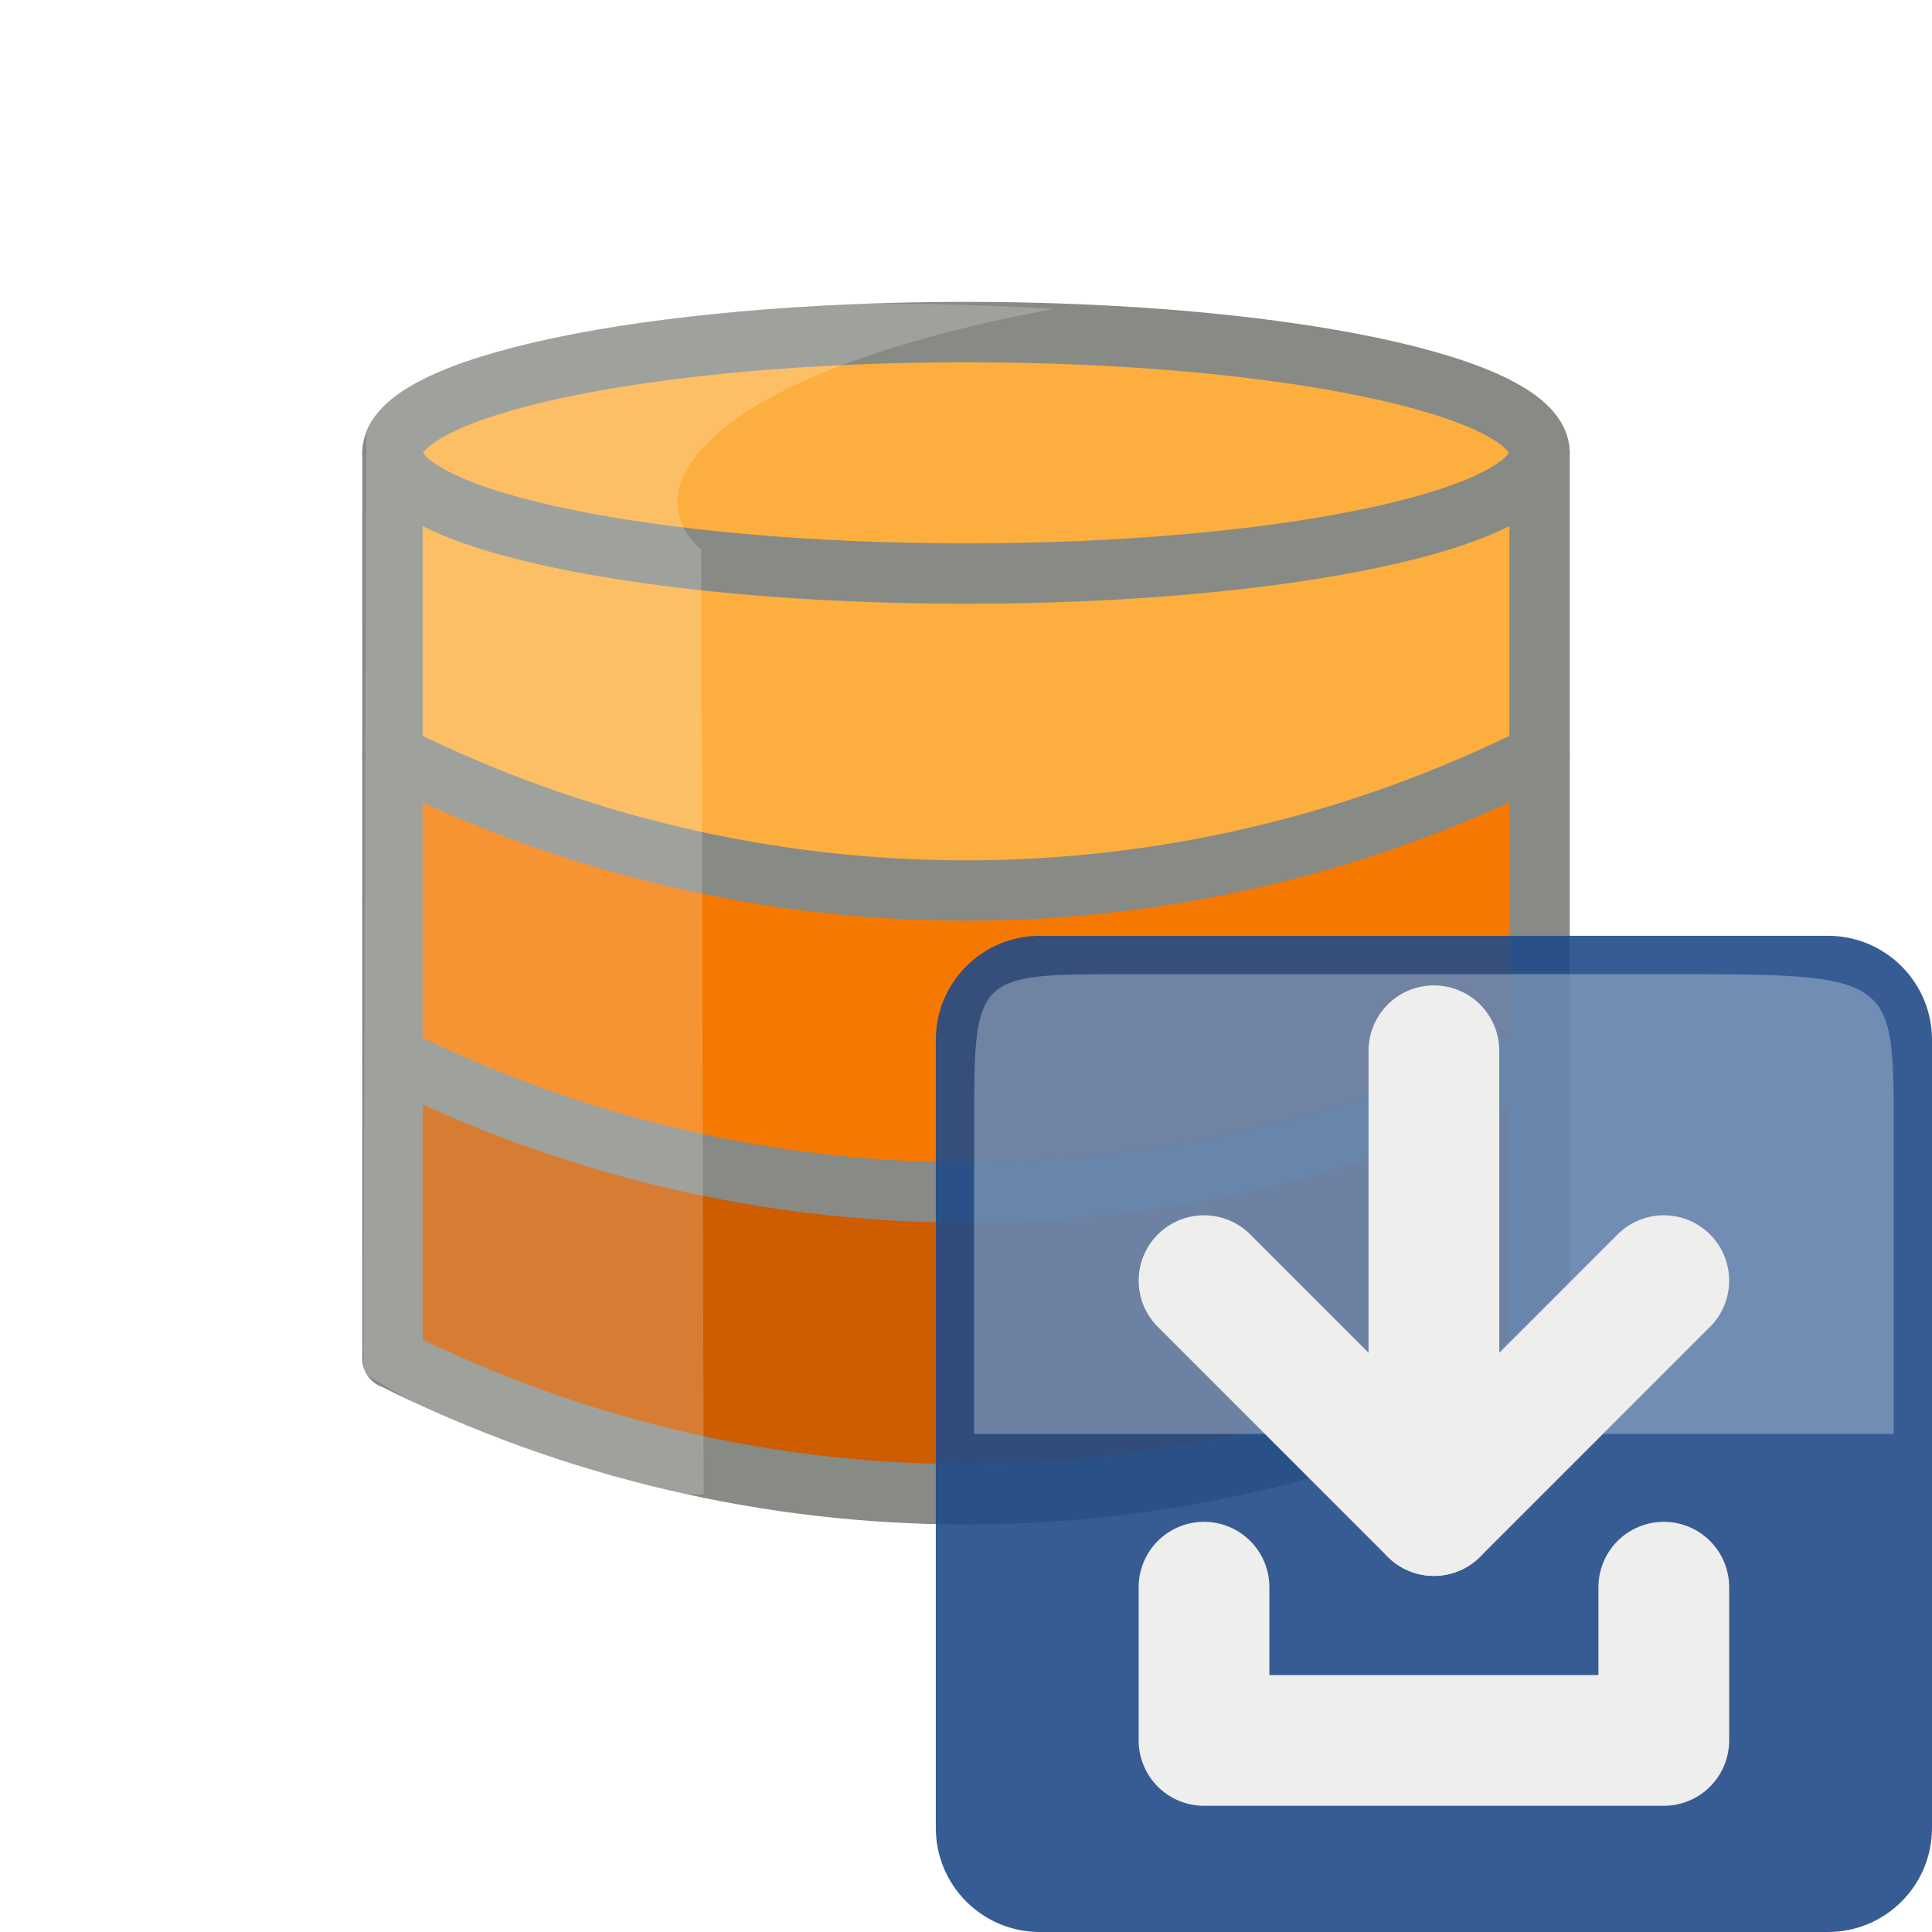
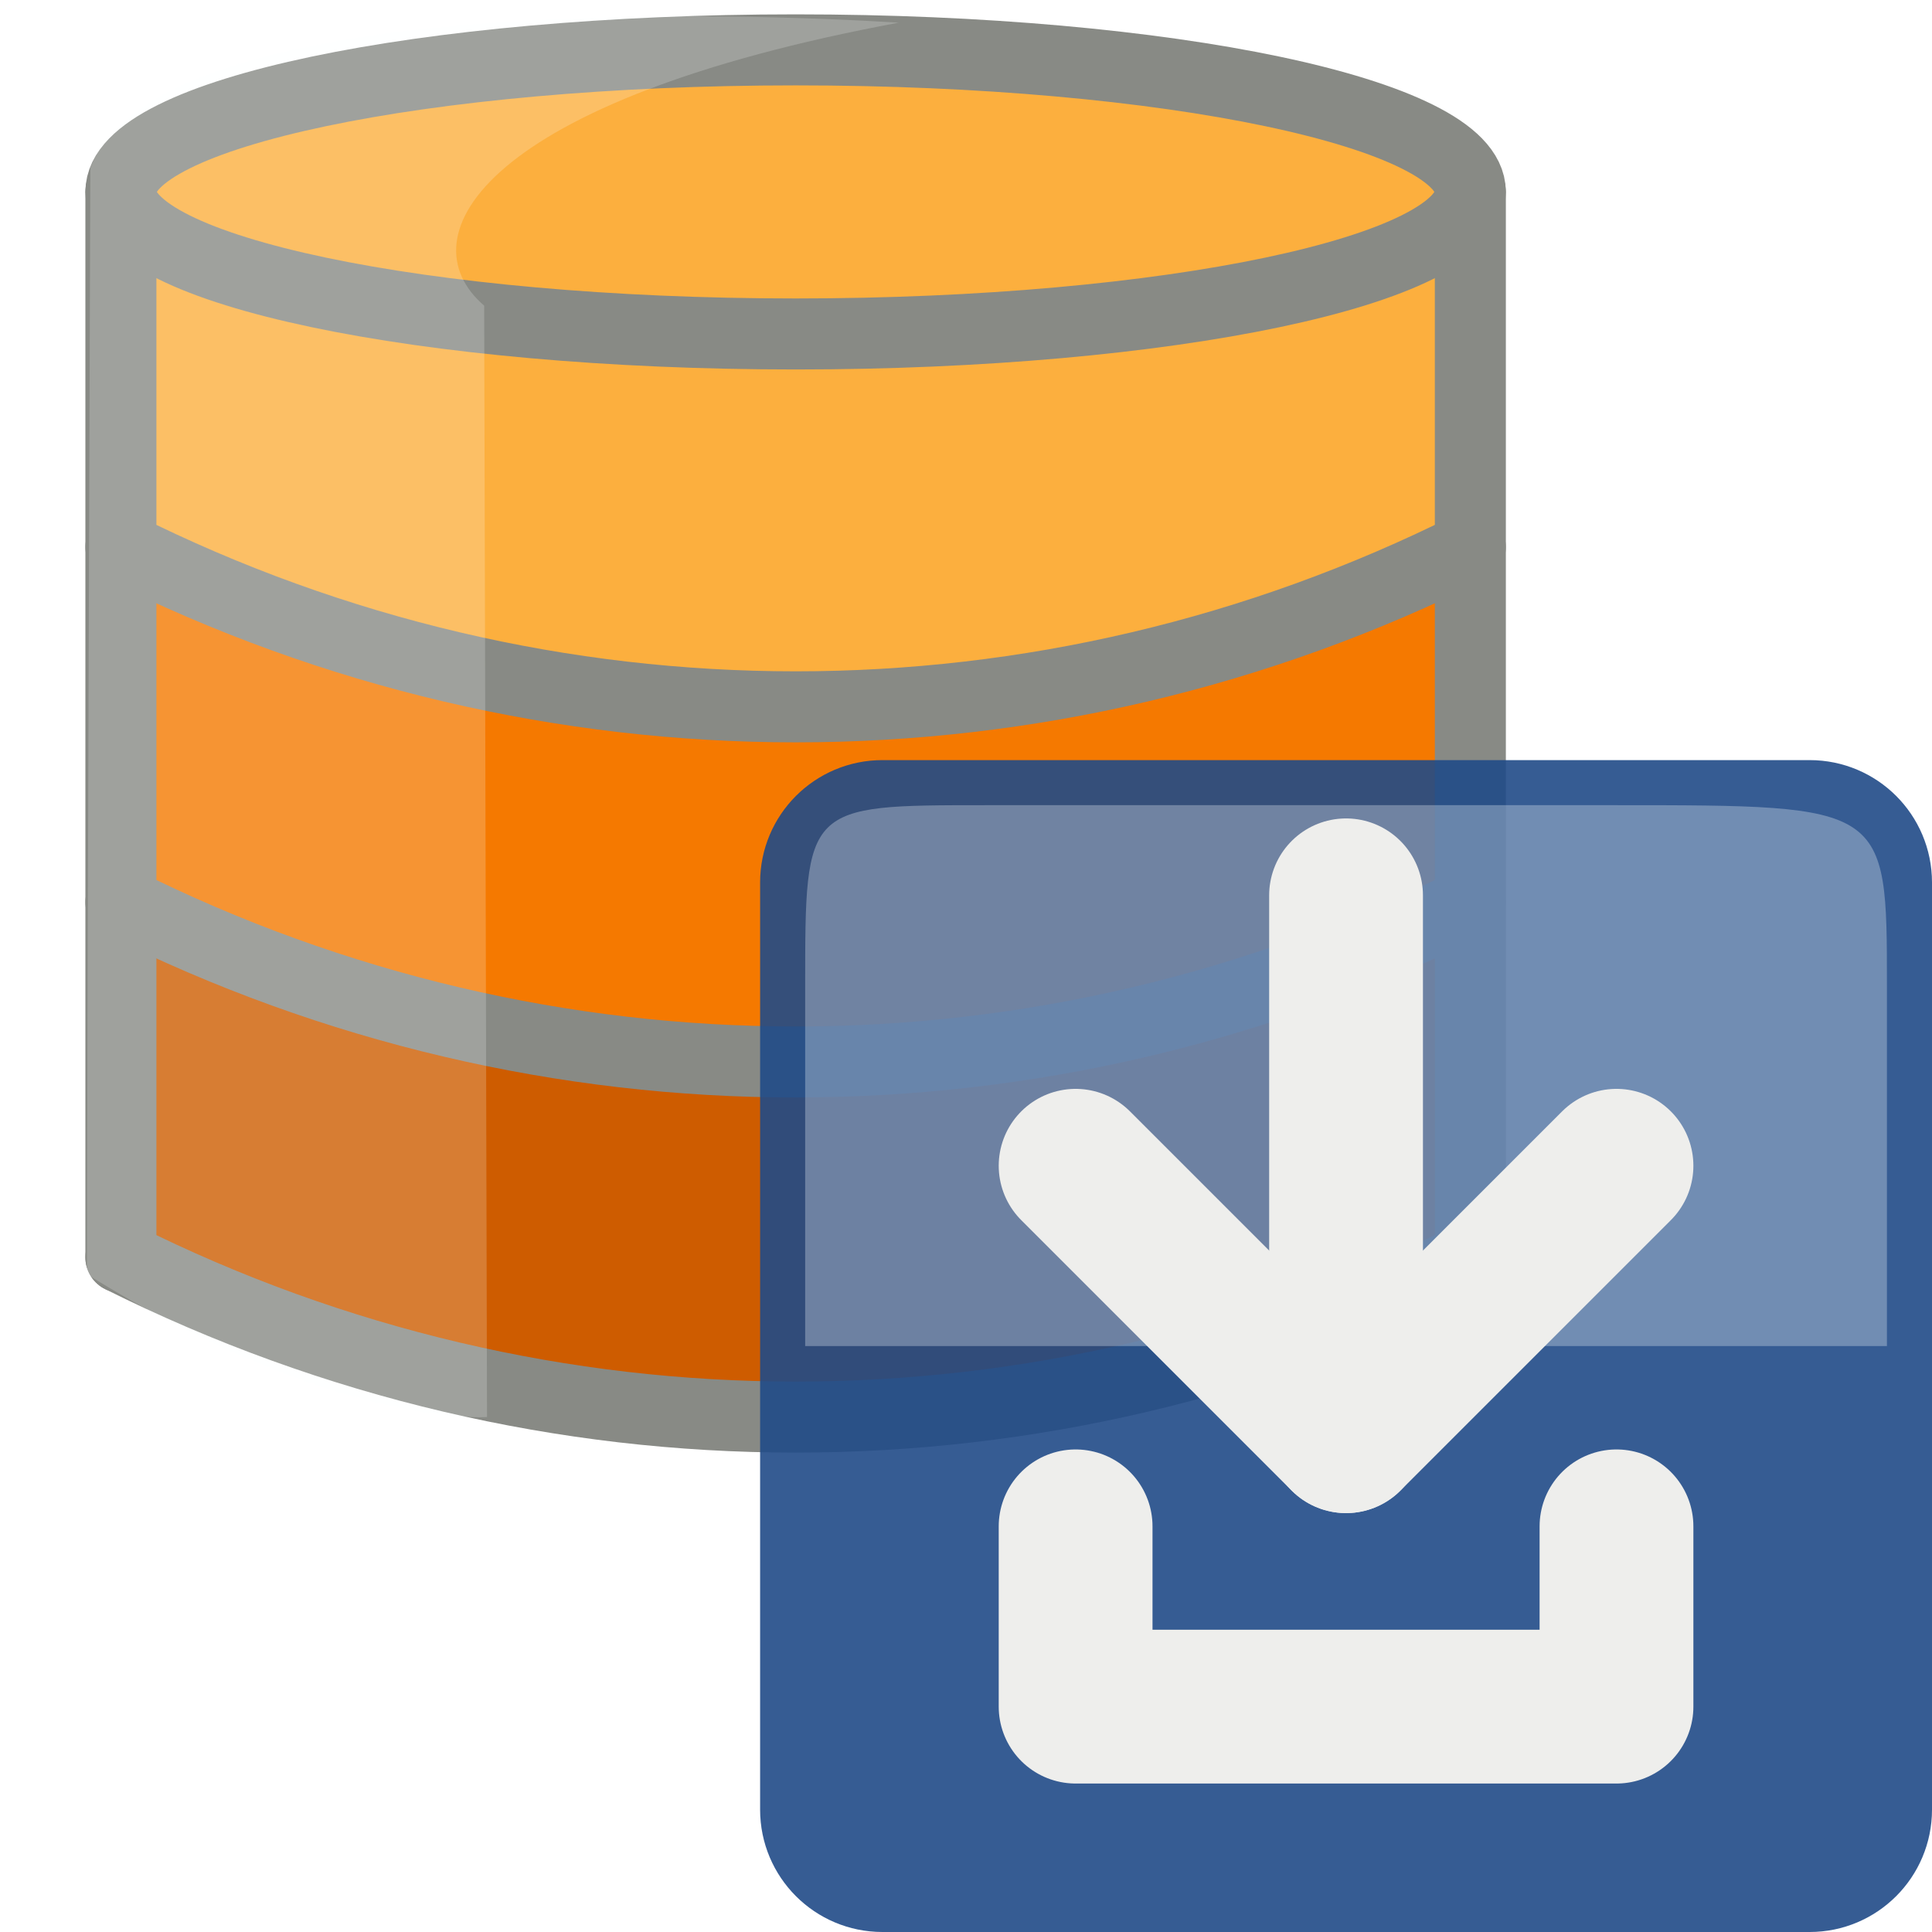
<svg xmlns="http://www.w3.org/2000/svg" version="1.1" width="32" height="32" id="svg5692">
  <defs id="defs5694">
    </defs>
-   <g id="layer2" style="display:inline">
-     <path d="m 6.5,17.5 c 6.812,2.891 15.515,2.376 19,0 l 0,5 -10,2 -9,-2 0,-5 z" id="path14788" style="color:#000000;fill:#ce5c00;fill-opacity:1;fill-rule:nonzero;stroke:none;stroke-width:1;marker:none;visibility:visible;display:inline;overflow:visible;enable-background:accumulate" />
-     <path d="m 6.5,7.5 c 6.812,2.891 15.515,2.376 19,0 l 0,5 -10,2 -9,-2 0,-5 z" id="path3121" style="color:#000000;fill:#fcaf3e;fill-opacity:1;fill-rule:nonzero;stroke:none;stroke-width:1;marker:none;visibility:visible;display:inline;overflow:visible;enable-background:accumulate" />
-     <path d="m 25.5,7.5 a 9.5,2 0 1 1 -19,0 9.5,2 0 1 1 19,0 z" id="path14757" style="color:#000000;fill:#fcaf3e;fill-opacity:1;fill-rule:nonzero;stroke:#888a85;stroke-width:1;stroke-linecap:square;stroke-linejoin:round;stroke-miterlimit:4;stroke-opacity:1;stroke-dasharray:none;stroke-dashoffset:0;marker:none;visibility:visible;display:inline;overflow:visible;enable-background:accumulate" />
-     <path d="m 6.5,12.5 c 6.812,2.891 15.515,2.376 19,0 l 0,5 -10,1 -9,-1 0,-5 z" id="path3119" style="color:#000000;fill:#f57900;fill-opacity:1;fill-rule:nonzero;stroke:none;stroke-width:1;marker:none;visibility:visible;display:inline;overflow:visible;enable-background:accumulate" />
-     <path d="m 6.5,7.5 0,15" id="path14767" style="color:#000000;fill:#729fcf;fill-opacity:0.784;fill-rule:nonzero;stroke:#888a85;stroke-width:1;stroke-linecap:round;stroke-linejoin:round;stroke-miterlimit:4;stroke-opacity:1;stroke-dasharray:none;stroke-dashoffset:0;marker:none;visibility:visible;display:inline;overflow:visible;enable-background:accumulate" />
-     <path d="m 25.5,7.5 0,15" id="path14786" style="color:#000000;fill:#729fcf;fill-opacity:0.784;fill-rule:nonzero;stroke:#888a85;stroke-width:1;stroke-linecap:round;stroke-linejoin:round;stroke-miterlimit:4;stroke-opacity:1;stroke-dasharray:none;stroke-dashoffset:0;marker:none;visibility:visible;display:inline;overflow:visible;enable-background:accumulate" />
+   <g id="layer2" style="display:inline" transform="matrix(1.17638,0,0,1.17638,-5.644147,-5.644147)">
+     <path d="m 6.5,17.5 c 6.812,2.891 15.515,2.376 19,0 v 5 l -10,2 -9,-2 z" id="path14788" style="color:#000000;display:inline;overflow:visible;visibility:visible;fill:#ce5c00;fill-opacity:1;fill-rule:nonzero;stroke:none;stroke-width:1;marker:none;enable-background:accumulate" />
+     <path d="m 6.5,7.5 c 6.812,2.891 15.515,2.376 19,0 v 5 l -10,2 -9,-2 z" id="path3121" style="color:#000000;display:inline;overflow:visible;visibility:visible;fill:#fcaf3e;fill-opacity:1;fill-rule:nonzero;stroke:none;stroke-width:1;marker:none;enable-background:accumulate" />
+     <path d="m 25.5,7.5 a 9.5,2 0 1 1 -19,0 9.5,2 0 1 1 19,0 z" id="path14757" style="color:#000000;display:inline;overflow:visible;visibility:visible;fill:#fcaf3e;fill-opacity:1;fill-rule:nonzero;stroke:#888a85;stroke-width:1;stroke-linecap:square;stroke-linejoin:round;stroke-miterlimit:4;stroke-dasharray:none;stroke-dashoffset:0;stroke-opacity:1;marker:none;enable-background:accumulate" />
+     <path d="m 6.5,12.5 c 6.812,2.891 15.515,2.376 19,0 v 5 l -10,1 -9,-1 z" id="path3119" style="color:#000000;display:inline;overflow:visible;visibility:visible;fill:#f57900;fill-opacity:1;fill-rule:nonzero;stroke:none;stroke-width:1;marker:none;enable-background:accumulate" />
+     <path d="m 6.5,7.5 v 15" id="path14767" style="color:#000000;display:inline;overflow:visible;visibility:visible;fill:#729fcf;fill-opacity:0.784;fill-rule:nonzero;stroke:#888a85;stroke-width:1;stroke-linecap:round;stroke-linejoin:round;stroke-miterlimit:4;stroke-dasharray:none;stroke-dashoffset:0;stroke-opacity:1;marker:none;enable-background:accumulate" />
+     <path d="m 25.5,7.5 v 15" id="path14786" style="color:#000000;display:inline;overflow:visible;visibility:visible;fill:#729fcf;fill-opacity:0.784;fill-rule:nonzero;stroke:#888a85;stroke-width:1;stroke-linecap:round;stroke-linejoin:round;stroke-miterlimit:4;stroke-dasharray:none;stroke-dashoffset:0;stroke-opacity:1;marker:none;enable-background:accumulate" />
    <path d="m 6.5,12.5 c 6,3 13,3 19,0" id="path14836" style="fill:#fcaf3e;stroke:#888a85;stroke-width:1px;stroke-linecap:round;stroke-linejoin:round;stroke-opacity:1" />
    <path d="m 6.5,17.5 c 6,3 13,3 19,0" id="path14838" style="fill:#f57900;stroke:#888a85;stroke-width:1px;stroke-linecap:round;stroke-linejoin:round;stroke-opacity:1" />
    <path d="m 6.5,22.5 c 6,3 13,3 19,0" id="path14840" style="fill:#ce5c00;stroke:#888a85;stroke-width:1px;stroke-linecap:round;stroke-linejoin:round;stroke-opacity:1" />
-     <path d="m 6.07,7.165 c 0,0 -0.048,13.574 -0.048,15.574 3.525,2.182 5.633,2.01 5.633,2.01 L 11.615,9.102 C 10.476,8.121 11.62,6.2 17.452,5.117 15.41,4.992 7.01,4.64 6.07,7.165 z" id="path13973-2" style="opacity:0.2;fill:#fcffff;fill-rule:evenodd;stroke:none;display:inline" />
+     <path d="m 6.07,7.165 c 0,0 -0.048,13.574 -0.048,15.574 3.525,2.182 5.633,2.01 5.633,2.01 L 11.615,9.102 C 10.476,8.121 11.62,6.2 17.452,5.117 15.41,4.992 7.01,4.64 6.07,7.165 Z" id="path13973-2" style="display:inline;opacity:0.2;fill:#fcffff;fill-rule:evenodd;stroke:none" />
  </g>
-   <g id="layer1" style="display:inline" transform="matrix(1.269231,0,0,1.269231,-8.615385,-8.615385)">
-     <text x="-2.059" y="13.782" id="text14718" xml:space="preserve" style="font-size:14px;font-style:normal;font-weight:normal;line-height:125%;letter-spacing:0px;word-spacing:0px;fill:#000000;fill-opacity:1;stroke:none;font-family:Sans">
-       <tspan x="-2.059" y="13.782" id="tspan14720" />
+   <g id="layer1" style="display:inline" transform="matrix(1.493097,0,0,1.493097,-15.77911,-15.77911)">
+     <text x="-2.059" y="13.782" id="text14718" xml:space="preserve" style="font-style:normal;font-weight:normal;font-size:14px;line-height:0%;font-family:sans-serif;letter-spacing:0px;word-spacing:0px;fill:#000000;fill-opacity:1;stroke:none">
+       <tspan x="-2.059" y="13.782" id="tspan14720" style="font-family:sans-serif" />
    </text>
-     <rect width="12" height="12" rx="0.857" ry="0.857" x="19.5" y="19.5" id="rect15022-0" style="opacity:0.9;color:#000000;fill:#204a87;fill-opacity:1;fill-rule:nonzero;stroke:#204a87;stroke-width:1;stroke-linecap:square;stroke-linejoin:round;stroke-miterlimit:4;stroke-opacity:1;stroke-dasharray:none;stroke-dashoffset:0;marker:none;visibility:visible;display:inline;overflow:visible;enable-background:accumulate" />
-     <path d="m 19.5,25.5 12,0 0,-4 c 0,-2 0,-2 -3,-2 -0.698,0 -6.072,0 -7,0 -2,0 -2,0 -2,2 0,1 0,2 0,4 z" id="path15024-9" style="opacity:0.3;fill:#fcffff;fill-rule:evenodd;stroke:none;display:inline;enable-background:new" />
-     <path d="m 22.5,27.5 0,2 6,0 0,-2" id="path15026-6" style="fill:none;stroke:#eeeeec;stroke-width:1.706;stroke-linecap:round;stroke-linejoin:round;stroke-miterlimit:4;stroke-opacity:1;stroke-dasharray:none" />
-     <path d="m 25.5,25.5 0,-5" id="path15031-3" style="fill:#5c3566;stroke:#eeeeec;stroke-width:1.706;stroke-linecap:round;stroke-linejoin:miter;stroke-miterlimit:4;stroke-opacity:1;stroke-dasharray:none" />
-     <path d="m 25.5,26.5 -3,-3" id="path15033-4" style="fill:#5c3566;stroke:#eeeeec;stroke-width:1.706;stroke-linecap:round;stroke-linejoin:miter;stroke-miterlimit:4;stroke-opacity:1;stroke-dasharray:none" />
-     <path d="m 25.5,26.5 3,-3" id="path15035-1" style="fill:#5c3566;stroke:#eeeeec;stroke-width:1.706;stroke-linecap:round;stroke-linejoin:miter;stroke-miterlimit:4;stroke-opacity:1;stroke-dasharray:none" />
+     <rect width="12" height="12" rx="0.857" ry="0.857" x="19.5" y="19.5" id="rect15022-0" style="color:#000000;display:inline;overflow:visible;visibility:visible;opacity:0.9;fill:#204a87;fill-opacity:1;fill-rule:nonzero;stroke:#204a87;stroke-width:1;stroke-linecap:square;stroke-linejoin:round;stroke-miterlimit:4;stroke-dasharray:none;stroke-dashoffset:0;stroke-opacity:1;marker:none;enable-background:accumulate" />
+     <path d="m 19.5,25.5 h 12 v -4 c 0,-2 0,-2 -3,-2 -0.698,0 -6.072,0 -7,0 -2,0 -2,0 -2,2 0,1 0,2 0,4 z" id="path15024-9" style="display:inline;opacity:0.3;fill:#fcffff;fill-rule:evenodd;stroke:none;enable-background:new" />
+     <path d="m 22.5,27.5 v 2 h 6 v -2" id="path15026-6" style="fill:none;stroke:#eeeeec;stroke-width:1.706;stroke-linecap:round;stroke-linejoin:round;stroke-miterlimit:4;stroke-dasharray:none;stroke-opacity:1" />
+     <path d="m 25.5,25.5 v -5" id="path15031-3" style="fill:#5c3566;stroke:#eeeeec;stroke-width:1.706;stroke-linecap:round;stroke-linejoin:miter;stroke-miterlimit:4;stroke-dasharray:none;stroke-opacity:1" />
+     <path d="m 25.5,26.5 -3,-3" id="path15033-4" style="fill:#5c3566;stroke:#eeeeec;stroke-width:1.706;stroke-linecap:round;stroke-linejoin:miter;stroke-miterlimit:4;stroke-dasharray:none;stroke-opacity:1" />
+     <path d="m 25.5,26.5 3,-3" id="path15035-1" style="fill:#5c3566;stroke:#eeeeec;stroke-width:1.706;stroke-linecap:round;stroke-linejoin:miter;stroke-miterlimit:4;stroke-dasharray:none;stroke-opacity:1" />
  </g>
</svg>
